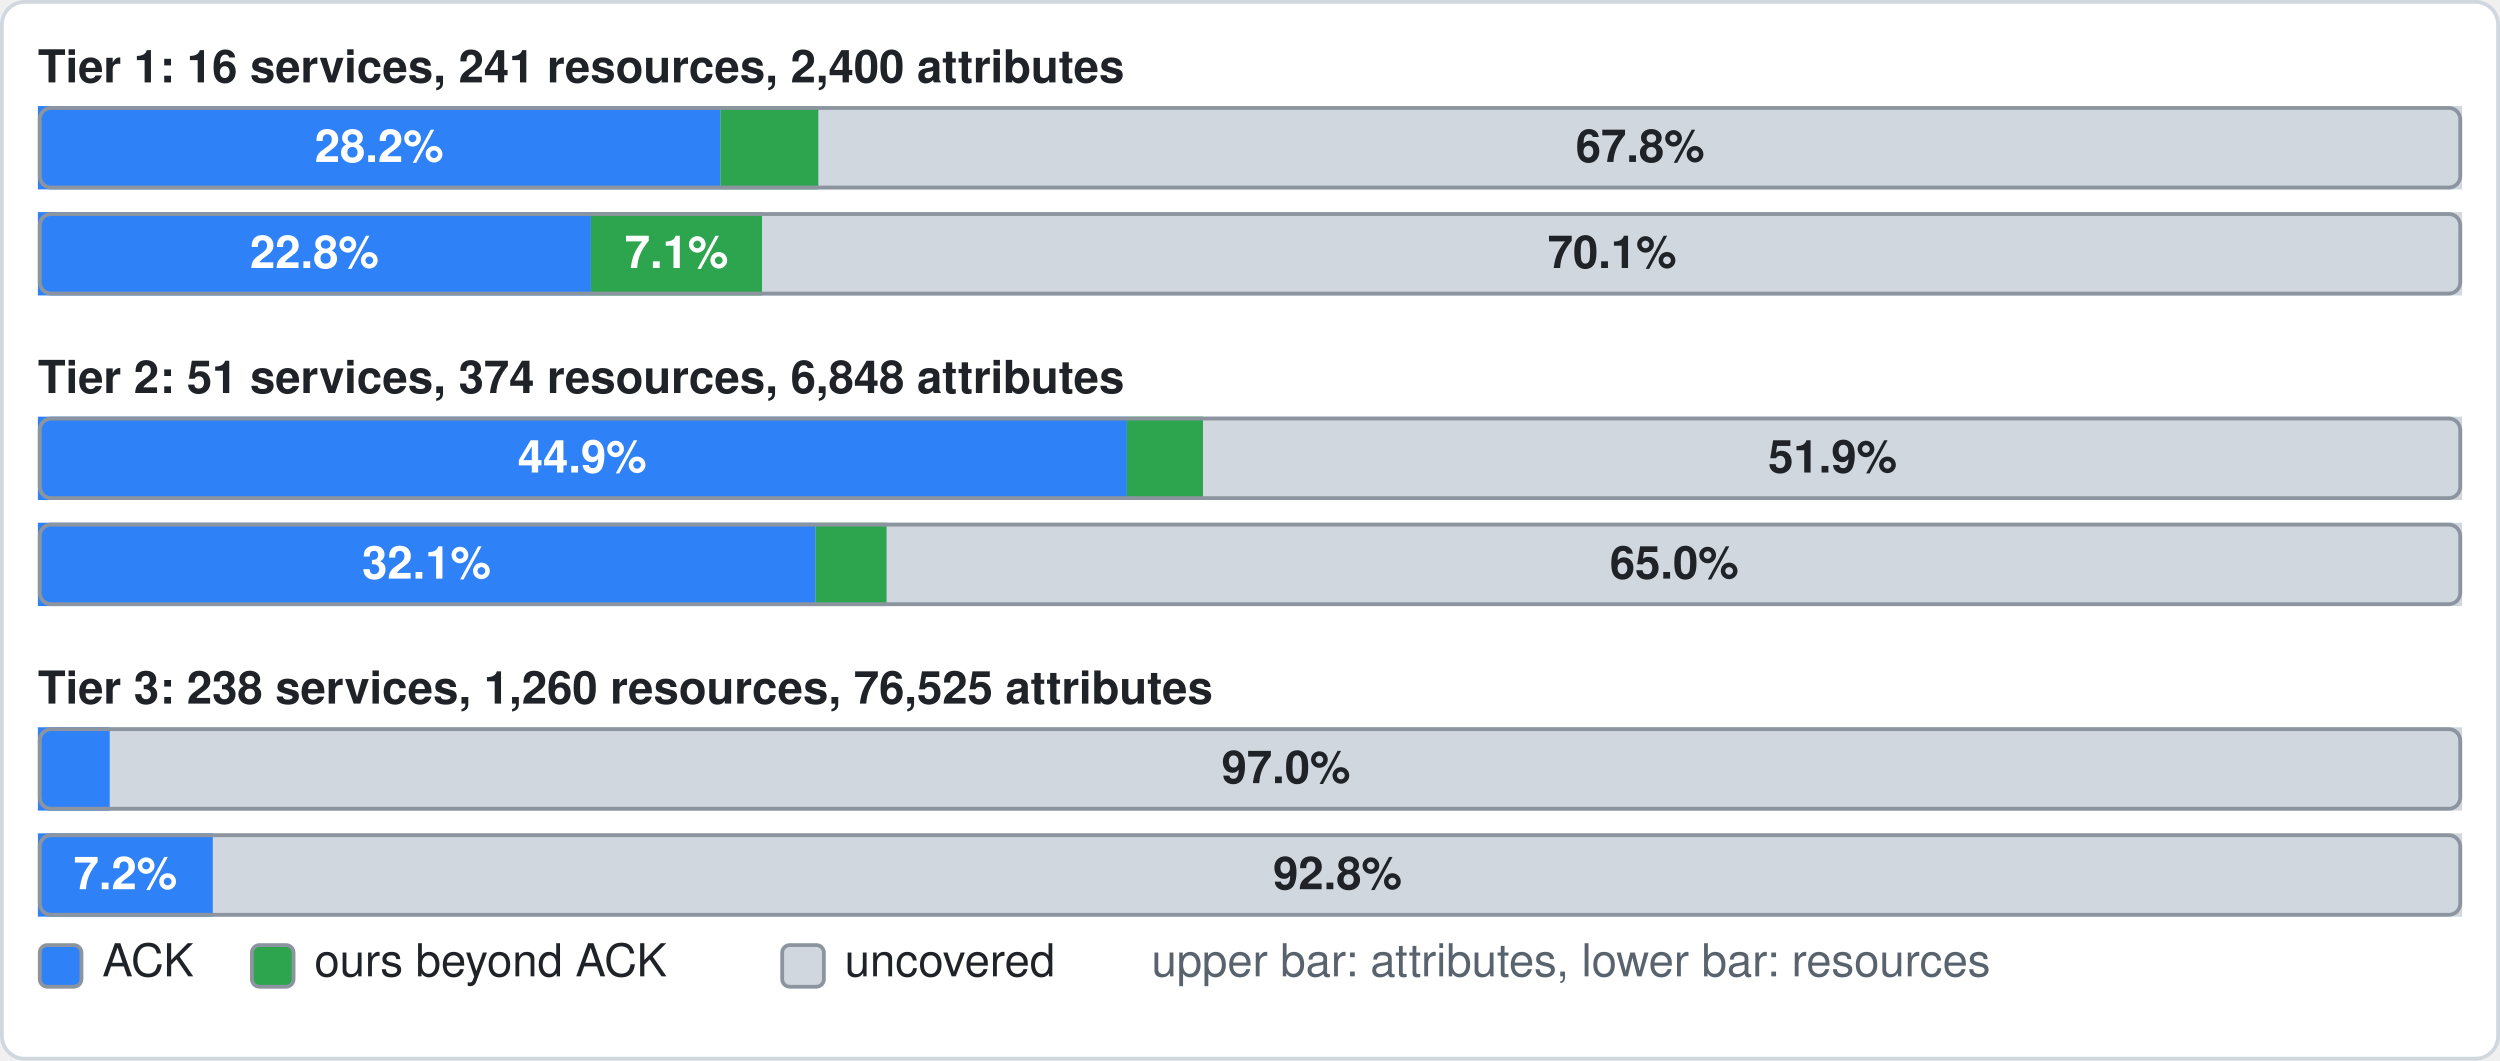
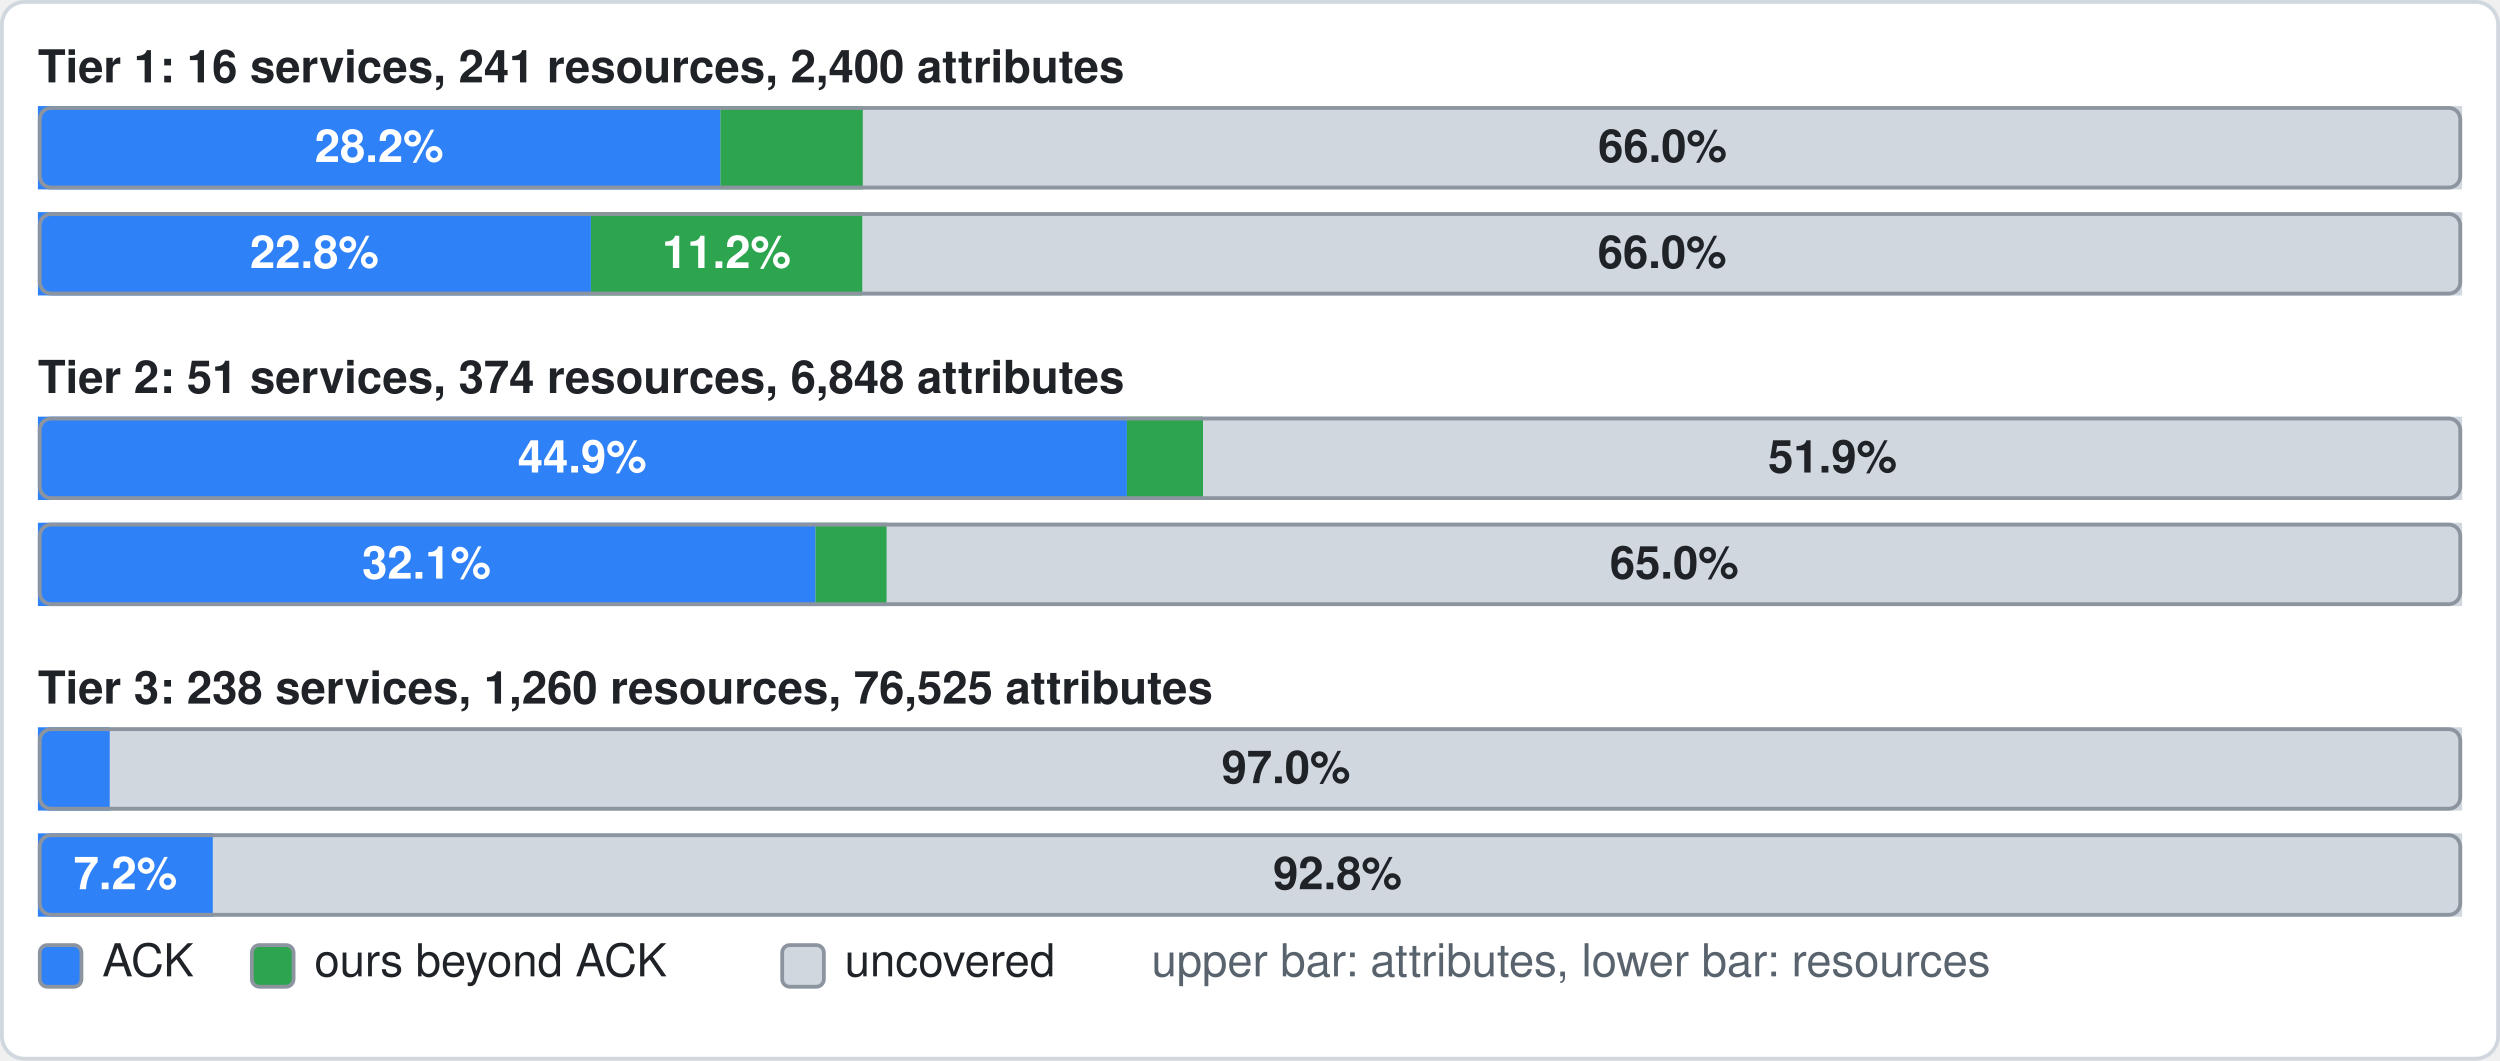
- <svg xmlns="http://www.w3.org/2000/svg" width="660" height="280" viewBox="0 0 660 280" role="img" aria-label="Tier 1: attributes official 28.2%, ours beyond 4.0%, uncovered 67.8%; resources official 22.8%, ours beyond 7.1%, uncovered 70.1%. Tier 2: attributes official 44.9%, ours beyond 3.1%, uncovered 51.9%; resources official 32.1%, ours beyond 2.9%, uncovered 65.0%. Tier 3: attributes official 3.0%, ours beyond 0.0%, uncovered 97.0%; resources official 7.2%, ours beyond 0.0%, uncovered 92.8%">
+ <svg xmlns="http://www.w3.org/2000/svg" width="660" height="280" viewBox="0 0 660 280" role="img" aria-label="Tier 1: attributes official 28.2%, ours beyond 5.9%, uncovered 66.0%; resources official 22.8%, ours beyond 11.2%, uncovered 66.0%. Tier 2: attributes official 44.9%, ours beyond 3.1%, uncovered 51.9%; resources official 32.1%, ours beyond 2.9%, uncovered 65.0%. Tier 3: attributes official 3.0%, ours beyond 0.0%, uncovered 97.0%; resources official 7.2%, ours beyond 0.0%, uncovered 92.8%">
  <rect x="0.5" y="0.5" width="659" height="279" rx="6" fill="#ffffff" stroke="#d0d7de" />
  <text x="10" y="19" font-family="-apple-system,BlinkMacSystemFont,'Segoe UI',Helvetica,Arial,sans-serif" font-size="12" font-weight="600" fill="#1f2328" dominant-baseline="central">Tier 1: 16 services, 241 resources, 2,400 attributes</text>
  <rect x="10" y="28" width="640" height="22" rx="3" fill="#d0d7de" />
  <rect x="10" y="28" width="180.2" height="22" fill="#2f81f7" />
  <text x="100.1" y="40" font-family="-apple-system,BlinkMacSystemFont,'Segoe UI',Helvetica,Arial,sans-serif" font-size="12" font-weight="600" fill="#ffffff" text-anchor="middle" dominant-baseline="central">28.2%</text>
-   <rect x="190.2" y="28" width="25.9" height="22" fill="#2da44e" />
-   <rect x="216.1" y="28" width="433.9" height="22" fill="#d0d7de" />
-   <text x="433" y="40" font-family="-apple-system,BlinkMacSystemFont,'Segoe UI',Helvetica,Arial,sans-serif" font-size="12" font-weight="600" fill="#1f2328" text-anchor="middle" dominant-baseline="central">67.8%</text>
+   <rect x="190.2" y="28" width="37.6" height="22" fill="#2da44e" />
+   <rect x="227.8" y="28" width="422.2" height="22" fill="#d0d7de" />
+   <text x="438.9" y="40" font-family="-apple-system,BlinkMacSystemFont,'Segoe UI',Helvetica,Arial,sans-serif" font-size="12" font-weight="600" fill="#1f2328" text-anchor="middle" dominant-baseline="central">66.0%</text>
  <rect x="10.5" y="28.5" width="639" height="21" rx="3" fill="none" stroke="#8c959f" />
  <rect x="10" y="56" width="640" height="22" rx="3" fill="#d0d7de" />
  <rect x="10" y="56" width="146" height="22" fill="#2f81f7" />
  <text x="83" y="68" font-family="-apple-system,BlinkMacSystemFont,'Segoe UI',Helvetica,Arial,sans-serif" font-size="12" font-weight="600" fill="#ffffff" text-anchor="middle" dominant-baseline="central">22.8%</text>
-   <rect x="156" y="56" width="45.2" height="22" fill="#2da44e" />
-   <text x="178.6" y="68" font-family="-apple-system,BlinkMacSystemFont,'Segoe UI',Helvetica,Arial,sans-serif" font-size="12" font-weight="600" fill="#ffffff" text-anchor="middle" dominant-baseline="central">7.1%</text>
-   <rect x="201.2" y="56" width="448.8" height="22" fill="#d0d7de" />
-   <text x="425.6" y="68" font-family="-apple-system,BlinkMacSystemFont,'Segoe UI',Helvetica,Arial,sans-serif" font-size="12" font-weight="600" fill="#1f2328" text-anchor="middle" dominant-baseline="central">70.1%</text>
+   <rect x="156" y="56" width="71.7" height="22" fill="#2da44e" />
+   <text x="191.8" y="68" font-family="-apple-system,BlinkMacSystemFont,'Segoe UI',Helvetica,Arial,sans-serif" font-size="12" font-weight="600" fill="#ffffff" text-anchor="middle" dominant-baseline="central">11.2%</text>
+   <rect x="227.7" y="56" width="422.3" height="22" fill="#d0d7de" />
+   <text x="438.8" y="68" font-family="-apple-system,BlinkMacSystemFont,'Segoe UI',Helvetica,Arial,sans-serif" font-size="12" font-weight="600" fill="#1f2328" text-anchor="middle" dominant-baseline="central">66.0%</text>
  <rect x="10.5" y="56.5" width="639" height="21" rx="3" fill="none" stroke="#8c959f" />
  <text x="10" y="101" font-family="-apple-system,BlinkMacSystemFont,'Segoe UI',Helvetica,Arial,sans-serif" font-size="12" font-weight="600" fill="#1f2328" dominant-baseline="central">Tier 2: 51 services, 374 resources, 6,848 attributes</text>
  <rect x="10" y="110" width="640" height="22" rx="3" fill="#d0d7de" />
  <rect x="10" y="110" width="287.5" height="22" fill="#2f81f7" />
  <text x="153.7" y="122" font-family="-apple-system,BlinkMacSystemFont,'Segoe UI',Helvetica,Arial,sans-serif" font-size="12" font-weight="600" fill="#ffffff" text-anchor="middle" dominant-baseline="central">44.9%</text>
  <rect x="297.5" y="110" width="20.1" height="22" fill="#2da44e" />
  <rect x="317.6" y="110" width="332.4" height="22" fill="#d0d7de" />
  <text x="483.8" y="122" font-family="-apple-system,BlinkMacSystemFont,'Segoe UI',Helvetica,Arial,sans-serif" font-size="12" font-weight="600" fill="#1f2328" text-anchor="middle" dominant-baseline="central">51.9%</text>
  <rect x="10.5" y="110.5" width="639" height="21" rx="3" fill="none" stroke="#8c959f" />
  <rect x="10" y="138" width="640" height="22" rx="3" fill="#d0d7de" />
  <rect x="10" y="138" width="205.3" height="22" fill="#2f81f7" />
  <text x="112.6" y="150" font-family="-apple-system,BlinkMacSystemFont,'Segoe UI',Helvetica,Arial,sans-serif" font-size="12" font-weight="600" fill="#ffffff" text-anchor="middle" dominant-baseline="central">32.1%</text>
  <rect x="215.3" y="138" width="18.8" height="22" fill="#2da44e" />
  <rect x="234.1" y="138" width="415.9" height="22" fill="#d0d7de" />
  <text x="442" y="150" font-family="-apple-system,BlinkMacSystemFont,'Segoe UI',Helvetica,Arial,sans-serif" font-size="12" font-weight="600" fill="#1f2328" text-anchor="middle" dominant-baseline="central">65.0%</text>
  <rect x="10.5" y="138.5" width="639" height="21" rx="3" fill="none" stroke="#8c959f" />
  <text x="10" y="183" font-family="-apple-system,BlinkMacSystemFont,'Segoe UI',Helvetica,Arial,sans-serif" font-size="12" font-weight="600" fill="#1f2328" dominant-baseline="central">Tier 3: 238 services, 1,260 resources, 76,525 attributes</text>
  <rect x="10" y="192" width="640" height="22" rx="3" fill="#d0d7de" />
  <rect x="10" y="192" width="19" height="22" fill="#2f81f7" />
  <rect x="29" y="192" width="621" height="22" fill="#d0d7de" />
  <text x="339.5" y="204" font-family="-apple-system,BlinkMacSystemFont,'Segoe UI',Helvetica,Arial,sans-serif" font-size="12" font-weight="600" fill="#1f2328" text-anchor="middle" dominant-baseline="central">97.0%</text>
  <rect x="10.5" y="192.5" width="639" height="21" rx="3" fill="none" stroke="#8c959f" />
  <rect x="10" y="220" width="640" height="22" rx="3" fill="#d0d7de" />
  <rect x="10" y="220" width="46.2" height="22" fill="#2f81f7" />
  <text x="33.1" y="232" font-family="-apple-system,BlinkMacSystemFont,'Segoe UI',Helvetica,Arial,sans-serif" font-size="12" font-weight="600" fill="#ffffff" text-anchor="middle" dominant-baseline="central">7.2%</text>
  <rect x="56.2" y="220" width="593.8" height="22" fill="#d0d7de" />
  <text x="353.1" y="232" font-family="-apple-system,BlinkMacSystemFont,'Segoe UI',Helvetica,Arial,sans-serif" font-size="12" font-weight="600" fill="#1f2328" text-anchor="middle" dominant-baseline="central">92.8%</text>
  <rect x="10.5" y="220.5" width="639" height="21" rx="3" fill="none" stroke="#8c959f" />
  <rect x="10.5" y="249.5" width="11" height="11" rx="2" fill="#2f81f7" stroke="#8c959f" />
  <text x="27" y="255" font-family="-apple-system,BlinkMacSystemFont,'Segoe UI',Helvetica,Arial,sans-serif" font-size="12" fill="#1f2328" dominant-baseline="central">ACK</text>
  <rect x="66.5" y="249.5" width="11" height="11" rx="2" fill="#2da44e" stroke="#8c959f" />
  <text x="83" y="255" font-family="-apple-system,BlinkMacSystemFont,'Segoe UI',Helvetica,Arial,sans-serif" font-size="12" fill="#1f2328" dominant-baseline="central">ours beyond ACK</text>
  <rect x="206.5" y="249.5" width="11" height="11" rx="2" fill="#d0d7de" stroke="#8c959f" />
  <text x="223" y="255" font-family="-apple-system,BlinkMacSystemFont,'Segoe UI',Helvetica,Arial,sans-serif" font-size="12" fill="#1f2328" dominant-baseline="central">uncovered</text>
  <text x="304" y="255" font-family="-apple-system,BlinkMacSystemFont,'Segoe UI',Helvetica,Arial,sans-serif" font-size="12" fill="#59636e" dominant-baseline="central">upper bar: attributes, lower bar: resources</text>
</svg>
